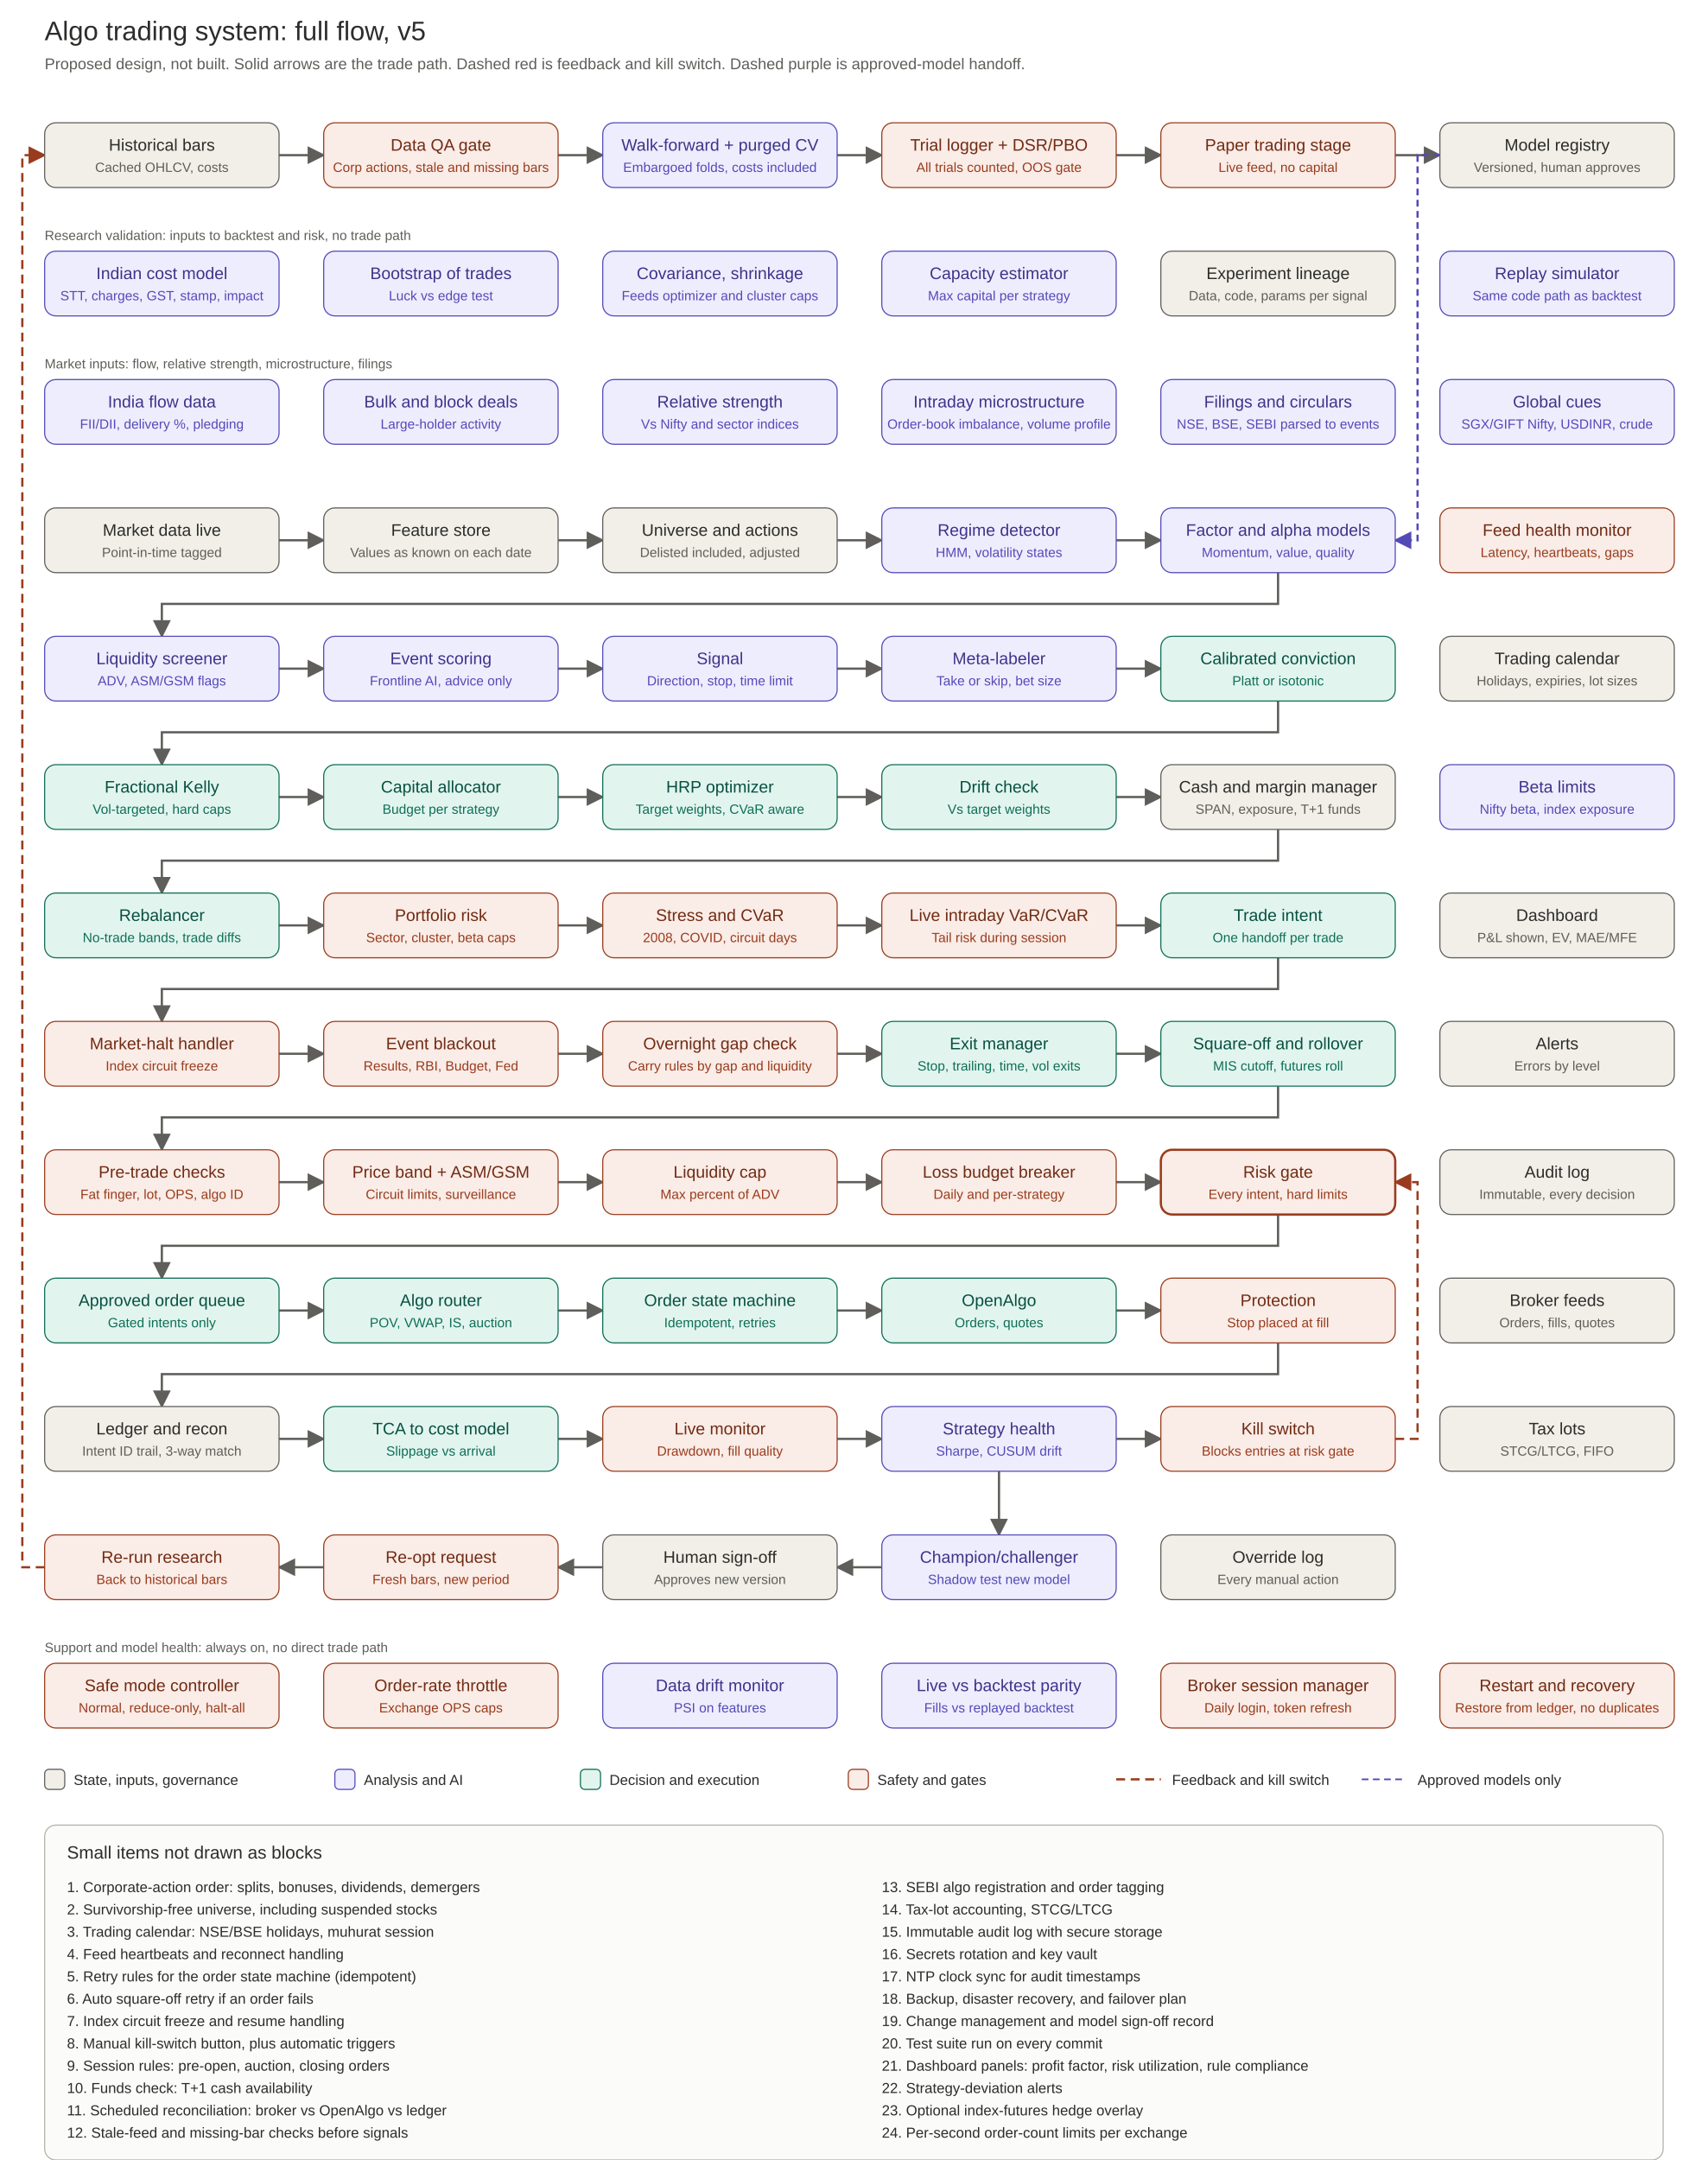
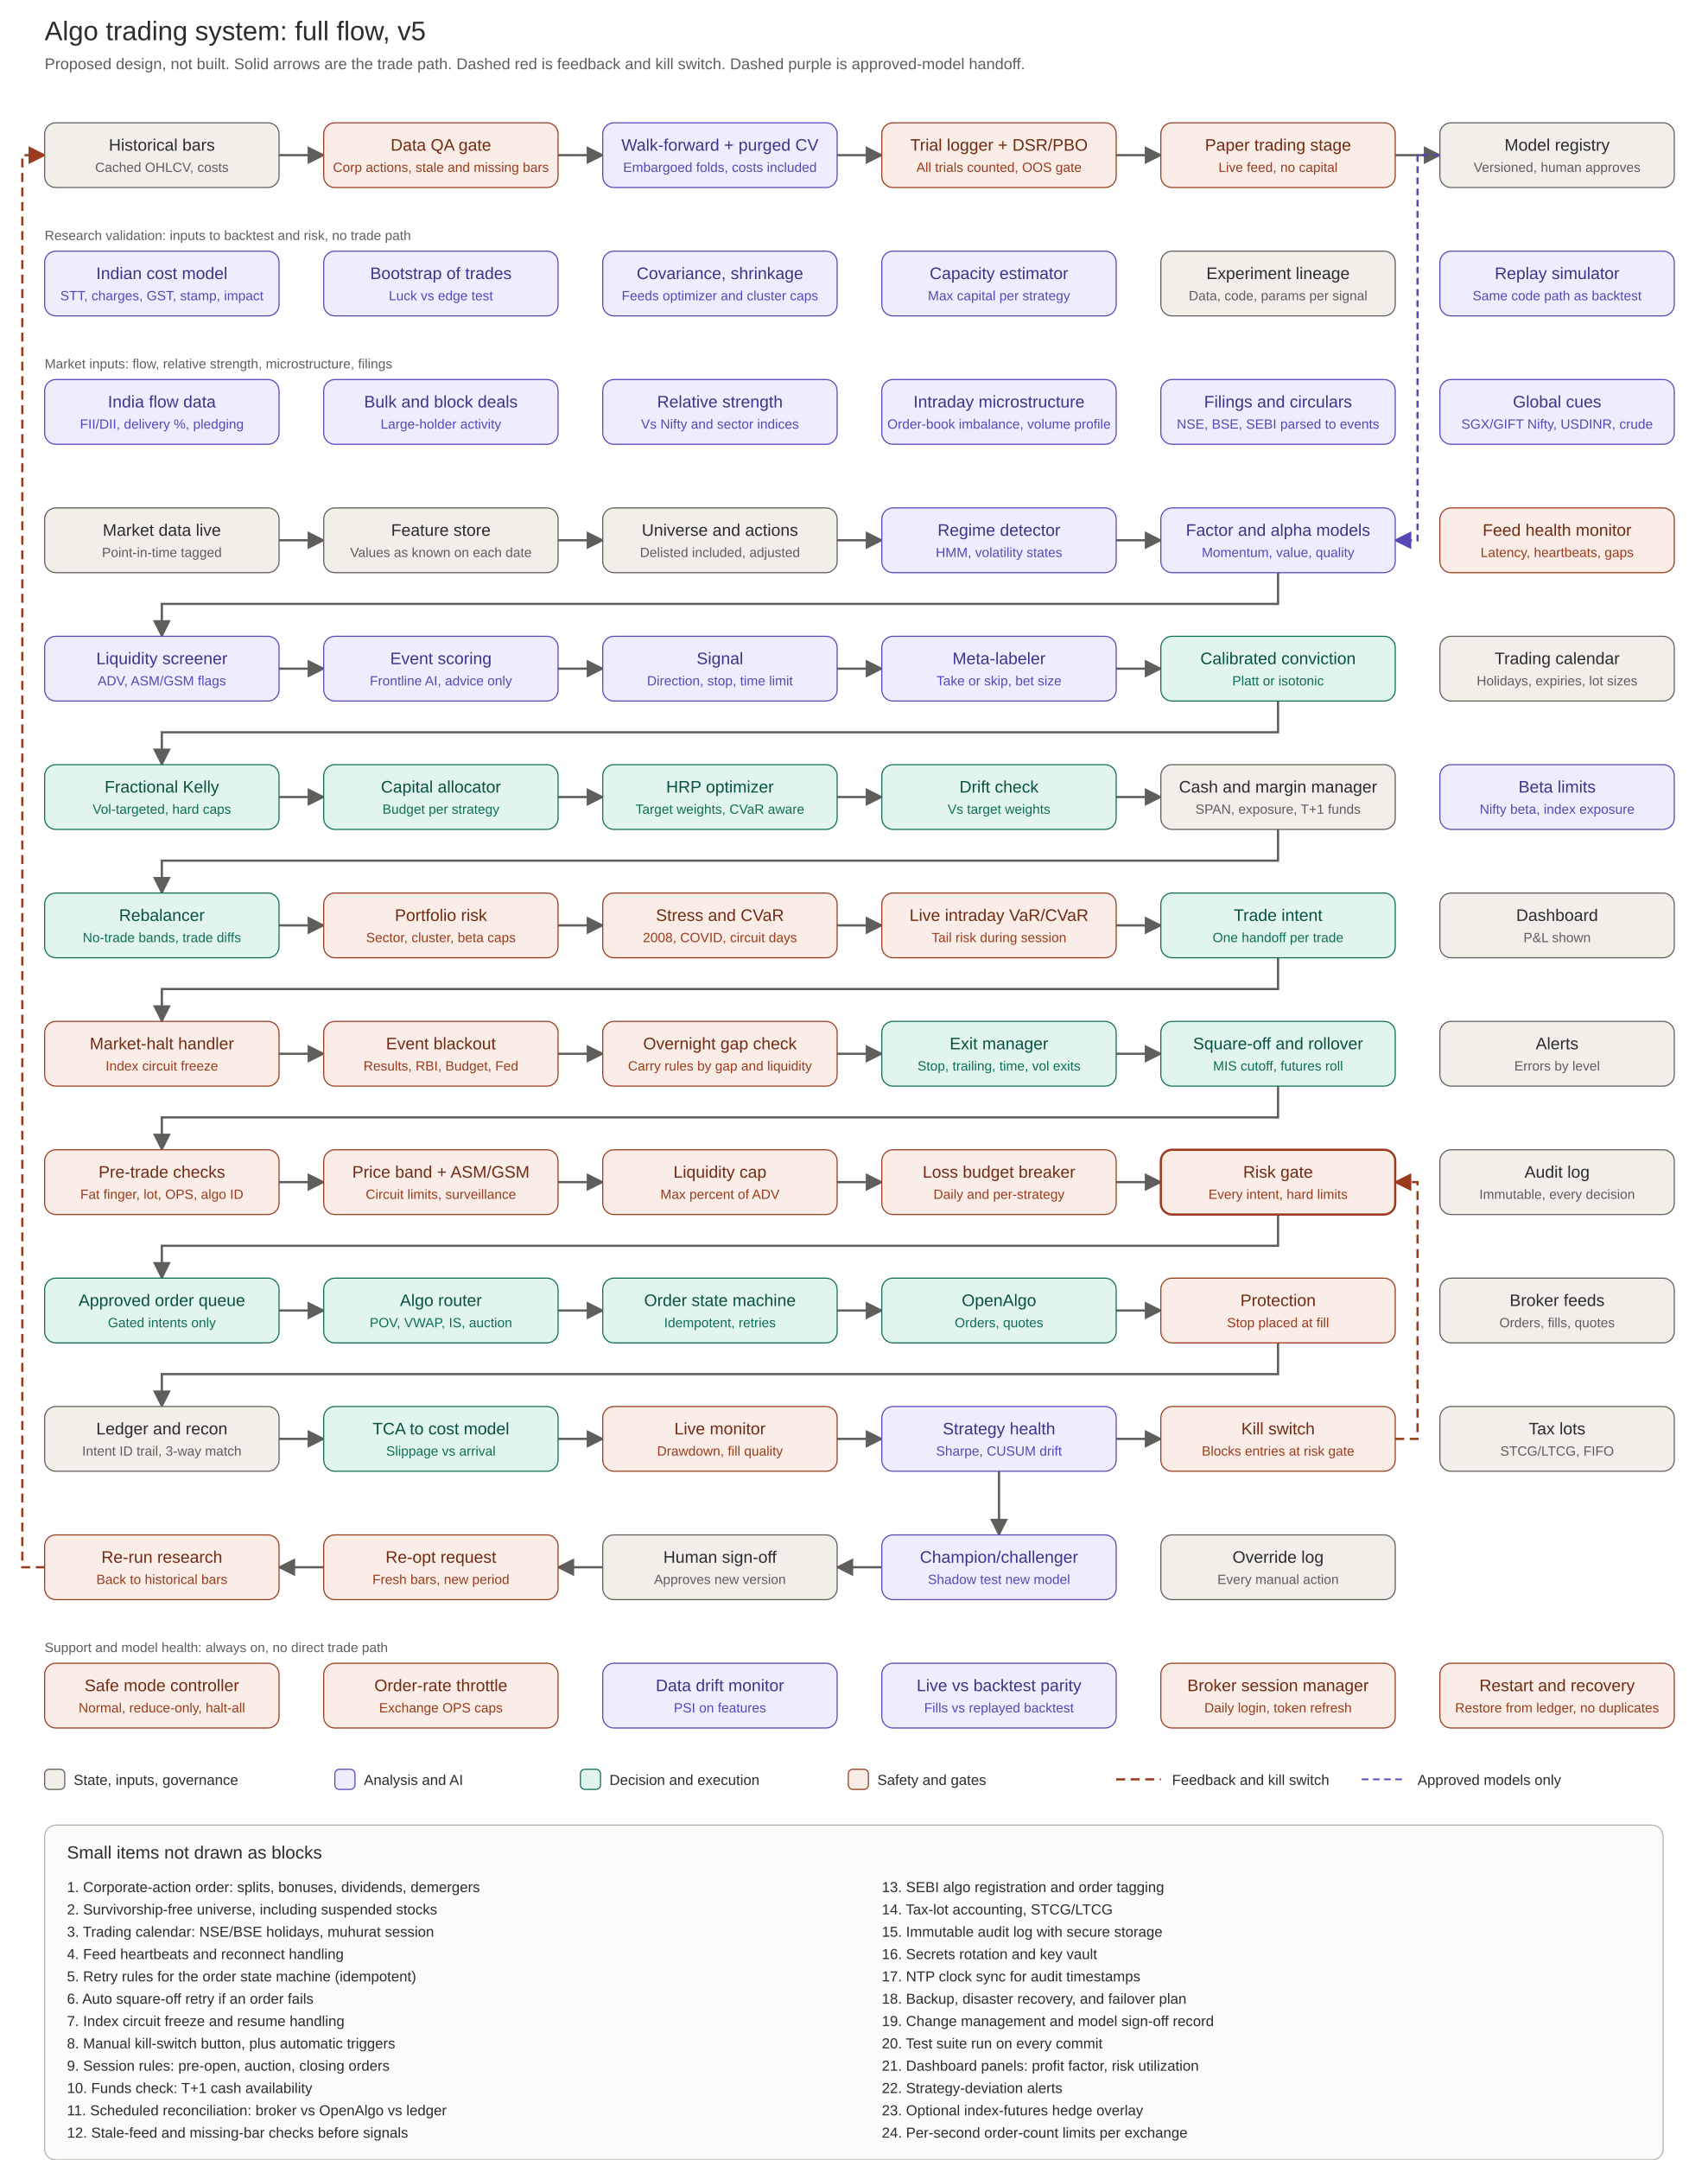
<svg xmlns="http://www.w3.org/2000/svg" viewBox="0 0 1530 1935" font-family="Arial, Helvetica, sans-serif">
  <defs>
    <marker id="arr" viewBox="0 0 10 10" refX="9" refY="5" markerWidth="8" markerHeight="8" orient="auto-start-reverse">
      <path d="M0,0 L10,5 L0,10 z" fill="#5f5e5a" />
    </marker>
    <marker id="arrRed" viewBox="0 0 10 10" refX="9" refY="5" markerWidth="8" markerHeight="8" orient="auto-start-reverse">
      <path d="M0,0 L10,5 L0,10 z" fill="#993c1d" />
    </marker>
    <marker id="arrPurple" viewBox="0 0 10 10" refX="9" refY="5" markerWidth="8" markerHeight="8" orient="auto-start-reverse">
      <path d="M0,0 L10,5 L0,10 z" fill="#534ab7" />
    </marker>
  </defs>
  <text x="40" y="36" font-size="24" fill="#2c2c2a">Algo trading system: full flow, v5</text>
  <text x="40" y="62" font-size="14" fill="#5f5e5a">Proposed design, not built. Solid arrows are the trade path. Dashed red is feedback and kill switch. Dashed purple is approved-model handoff.</text>
  <text x="40" y="215" font-size="12" fill="#5f5e5a">Research validation: inputs to backtest and risk, no trade path</text>
  <text x="40" y="330" font-size="12" fill="#5f5e5a">Market inputs: flow, relative strength, microstructure, filings</text>
  <text x="40" y="1480" font-size="12" fill="#5f5e5a">Support and model health: always on, no direct trade path</text>
  <path d="M250 139 H290" fill="none" stroke="#5f5e5a" stroke-width="2" marker-end="url(#arr)" />
  <path d="M500 139 H540" fill="none" stroke="#5f5e5a" stroke-width="2" marker-end="url(#arr)" />
  <path d="M750 139 H790" fill="none" stroke="#5f5e5a" stroke-width="2" marker-end="url(#arr)" />
  <path d="M1000 139 H1040" fill="none" stroke="#5f5e5a" stroke-width="2" marker-end="url(#arr)" />
  <path d="M250 484 H290" fill="none" stroke="#5f5e5a" stroke-width="2" marker-end="url(#arr)" />
  <path d="M500 484 H540" fill="none" stroke="#5f5e5a" stroke-width="2" marker-end="url(#arr)" />
  <path d="M750 484 H790" fill="none" stroke="#5f5e5a" stroke-width="2" marker-end="url(#arr)" />
  <path d="M1000 484 H1040" fill="none" stroke="#5f5e5a" stroke-width="2" marker-end="url(#arr)" />
  <path d="M250 599 H290" fill="none" stroke="#5f5e5a" stroke-width="2" marker-end="url(#arr)" />
  <path d="M500 599 H540" fill="none" stroke="#5f5e5a" stroke-width="2" marker-end="url(#arr)" />
  <path d="M750 599 H790" fill="none" stroke="#5f5e5a" stroke-width="2" marker-end="url(#arr)" />
  <path d="M1000 599 H1040" fill="none" stroke="#5f5e5a" stroke-width="2" marker-end="url(#arr)" />
  <path d="M250 714 H290" fill="none" stroke="#5f5e5a" stroke-width="2" marker-end="url(#arr)" />
  <path d="M500 714 H540" fill="none" stroke="#5f5e5a" stroke-width="2" marker-end="url(#arr)" />
  <path d="M750 714 H790" fill="none" stroke="#5f5e5a" stroke-width="2" marker-end="url(#arr)" />
  <path d="M1000 714 H1040" fill="none" stroke="#5f5e5a" stroke-width="2" marker-end="url(#arr)" />
  <path d="M250 829 H290" fill="none" stroke="#5f5e5a" stroke-width="2" marker-end="url(#arr)" />
  <path d="M500 829 H540" fill="none" stroke="#5f5e5a" stroke-width="2" marker-end="url(#arr)" />
  <path d="M750 829 H790" fill="none" stroke="#5f5e5a" stroke-width="2" marker-end="url(#arr)" />
  <path d="M1000 829 H1040" fill="none" stroke="#5f5e5a" stroke-width="2" marker-end="url(#arr)" />
  <path d="M250 944 H290" fill="none" stroke="#5f5e5a" stroke-width="2" marker-end="url(#arr)" />
  <path d="M500 944 H540" fill="none" stroke="#5f5e5a" stroke-width="2" marker-end="url(#arr)" />
  <path d="M750 944 H790" fill="none" stroke="#5f5e5a" stroke-width="2" marker-end="url(#arr)" />
  <path d="M1000 944 H1040" fill="none" stroke="#5f5e5a" stroke-width="2" marker-end="url(#arr)" />
  <path d="M250 1059 H290" fill="none" stroke="#5f5e5a" stroke-width="2" marker-end="url(#arr)" />
  <path d="M500 1059 H540" fill="none" stroke="#5f5e5a" stroke-width="2" marker-end="url(#arr)" />
  <path d="M750 1059 H790" fill="none" stroke="#5f5e5a" stroke-width="2" marker-end="url(#arr)" />
  <path d="M1000 1059 H1040" fill="none" stroke="#5f5e5a" stroke-width="2" marker-end="url(#arr)" />
  <path d="M250 1174 H290" fill="none" stroke="#5f5e5a" stroke-width="2" marker-end="url(#arr)" />
  <path d="M500 1174 H540" fill="none" stroke="#5f5e5a" stroke-width="2" marker-end="url(#arr)" />
  <path d="M750 1174 H790" fill="none" stroke="#5f5e5a" stroke-width="2" marker-end="url(#arr)" />
  <path d="M1000 1174 H1040" fill="none" stroke="#5f5e5a" stroke-width="2" marker-end="url(#arr)" />
  <path d="M250 1289 H290" fill="none" stroke="#5f5e5a" stroke-width="2" marker-end="url(#arr)" />
  <path d="M500 1289 H540" fill="none" stroke="#5f5e5a" stroke-width="2" marker-end="url(#arr)" />
  <path d="M750 1289 H790" fill="none" stroke="#5f5e5a" stroke-width="2" marker-end="url(#arr)" />
  <path d="M1000 1289 H1040" fill="none" stroke="#5f5e5a" stroke-width="2" marker-end="url(#arr)" />
  <path d="M290 1404 H250" fill="none" stroke="#5f5e5a" stroke-width="2" marker-end="url(#arr)" />
  <path d="M540 1404 H500" fill="none" stroke="#5f5e5a" stroke-width="2" marker-end="url(#arr)" />
  <path d="M790 1404 H750" fill="none" stroke="#5f5e5a" stroke-width="2" marker-end="url(#arr)" />
  <path d="M1145 513 V541 H145 V570" fill="none" stroke="#5f5e5a" stroke-width="2" marker-end="url(#arr)" />
  <path d="M1145 628 V656 H145 V685" fill="none" stroke="#5f5e5a" stroke-width="2" marker-end="url(#arr)" />
  <path d="M1145 743 V771 H145 V800" fill="none" stroke="#5f5e5a" stroke-width="2" marker-end="url(#arr)" />
  <path d="M1145 858 V886 H145 V915" fill="none" stroke="#5f5e5a" stroke-width="2" marker-end="url(#arr)" />
  <path d="M1145 973 V1001 H145 V1030" fill="none" stroke="#5f5e5a" stroke-width="2" marker-end="url(#arr)" />
  <path d="M1145 1088 V1116 H145 V1145" fill="none" stroke="#5f5e5a" stroke-width="2" marker-end="url(#arr)" />
  <path d="M1145 1203 V1231 H145 V1260" fill="none" stroke="#5f5e5a" stroke-width="2" marker-end="url(#arr)" />
  <path d="M1250 139 H1290" fill="none" stroke="#5f5e5a" stroke-width="2" marker-end="url(#arr)" />
  <path d="M1290 139 H1270 V484 H1250" fill="none" stroke="#534ab7" stroke-width="2" stroke-dasharray="6 4" marker-end="url(#arrPurple)" />
  <path d="M895 1318 V1375" fill="none" stroke="#5f5e5a" stroke-width="2" marker-end="url(#arr)" />
  <path d="M1250 1289 H1270 V1059 H1250" fill="none" stroke="#993c1d" stroke-width="2" stroke-dasharray="8 5" marker-end="url(#arrRed)" />
  <path d="M40 1404 H20 V139 H40" fill="none" stroke="#993c1d" stroke-width="2" stroke-dasharray="8 5" marker-end="url(#arrRed)" />
  <rect x="40" y="110" width="210" height="58" rx="10" fill="#f1efe8" stroke="#5f5e5a" stroke-width="1" />
  <text x="145" y="135" text-anchor="middle" font-size="15" fill="#2c2c2a">Historical bars</text>
  <text x="145" y="154" text-anchor="middle" font-size="12" fill="#5f5e5a">Cached OHLCV, costs</text>
  <rect x="290" y="110" width="210" height="58" rx="10" fill="#faece7" stroke="#993c1d" stroke-width="1" />
  <text x="395" y="135" text-anchor="middle" font-size="15" fill="#712b13">Data QA gate</text>
  <text x="395" y="154" text-anchor="middle" font-size="12" fill="#993c1d">Corp actions, stale and missing bars</text>
  <rect x="540" y="110" width="210" height="58" rx="10" fill="#eeedfe" stroke="#534ab7" stroke-width="1" />
  <text x="645" y="135" text-anchor="middle" font-size="15" fill="#3c3489">Walk-forward + purged CV</text>
  <text x="645" y="154" text-anchor="middle" font-size="12" fill="#534ab7">Embargoed folds, costs included</text>
  <rect x="790" y="110" width="210" height="58" rx="10" fill="#faece7" stroke="#993c1d" stroke-width="1" />
  <text x="895" y="135" text-anchor="middle" font-size="15" fill="#712b13">Trial logger + DSR/PBO</text>
  <text x="895" y="154" text-anchor="middle" font-size="12" fill="#993c1d">All trials counted, OOS gate</text>
  <rect x="1040" y="110" width="210" height="58" rx="10" fill="#faece7" stroke="#993c1d" stroke-width="1" />
  <text x="1145" y="135" text-anchor="middle" font-size="15" fill="#712b13">Paper trading stage</text>
  <text x="1145" y="154" text-anchor="middle" font-size="12" fill="#993c1d">Live feed, no capital</text>
  <rect x="40" y="225" width="210" height="58" rx="10" fill="#eeedfe" stroke="#534ab7" stroke-width="1" />
  <text x="145" y="250" text-anchor="middle" font-size="15" fill="#3c3489">Indian cost model</text>
  <text x="145" y="269" text-anchor="middle" font-size="12" fill="#534ab7">STT, charges, GST, stamp, impact</text>
  <rect x="290" y="225" width="210" height="58" rx="10" fill="#eeedfe" stroke="#534ab7" stroke-width="1" />
  <text x="395" y="250" text-anchor="middle" font-size="15" fill="#3c3489">Bootstrap of trades</text>
  <text x="395" y="269" text-anchor="middle" font-size="12" fill="#534ab7">Luck vs edge test</text>
  <rect x="540" y="225" width="210" height="58" rx="10" fill="#eeedfe" stroke="#534ab7" stroke-width="1" />
  <text x="645" y="250" text-anchor="middle" font-size="15" fill="#3c3489">Covariance, shrinkage</text>
  <text x="645" y="269" text-anchor="middle" font-size="12" fill="#534ab7">Feeds optimizer and cluster caps</text>
  <rect x="790" y="225" width="210" height="58" rx="10" fill="#eeedfe" stroke="#534ab7" stroke-width="1" />
  <text x="895" y="250" text-anchor="middle" font-size="15" fill="#3c3489">Capacity estimator</text>
  <text x="895" y="269" text-anchor="middle" font-size="12" fill="#534ab7">Max capital per strategy</text>
  <rect x="1040" y="225" width="210" height="58" rx="10" fill="#f1efe8" stroke="#5f5e5a" stroke-width="1" />
  <text x="1145" y="250" text-anchor="middle" font-size="15" fill="#2c2c2a">Experiment lineage</text>
  <text x="1145" y="269" text-anchor="middle" font-size="12" fill="#5f5e5a">Data, code, params per signal</text>
  <rect x="40" y="340" width="210" height="58" rx="10" fill="#eeedfe" stroke="#534ab7" stroke-width="1" />
  <text x="145" y="365" text-anchor="middle" font-size="15" fill="#3c3489">India flow data</text>
  <text x="145" y="384" text-anchor="middle" font-size="12" fill="#534ab7">FII/DII, delivery %, pledging</text>
  <rect x="290" y="340" width="210" height="58" rx="10" fill="#eeedfe" stroke="#534ab7" stroke-width="1" />
  <text x="395" y="365" text-anchor="middle" font-size="15" fill="#3c3489">Bulk and block deals</text>
  <text x="395" y="384" text-anchor="middle" font-size="12" fill="#534ab7">Large-holder activity</text>
  <rect x="540" y="340" width="210" height="58" rx="10" fill="#eeedfe" stroke="#534ab7" stroke-width="1" />
  <text x="645" y="365" text-anchor="middle" font-size="15" fill="#3c3489">Relative strength</text>
  <text x="645" y="384" text-anchor="middle" font-size="12" fill="#534ab7">Vs Nifty and sector indices</text>
  <rect x="790" y="340" width="210" height="58" rx="10" fill="#eeedfe" stroke="#534ab7" stroke-width="1" />
  <text x="895" y="365" text-anchor="middle" font-size="15" fill="#3c3489">Intraday microstructure</text>
  <text x="895" y="384" text-anchor="middle" font-size="12" fill="#534ab7">Order-book imbalance, volume profile</text>
  <rect x="1040" y="340" width="210" height="58" rx="10" fill="#eeedfe" stroke="#534ab7" stroke-width="1" />
  <text x="1145" y="365" text-anchor="middle" font-size="15" fill="#3c3489">Filings and circulars</text>
  <text x="1145" y="384" text-anchor="middle" font-size="12" fill="#534ab7">NSE, BSE, SEBI parsed to events</text>
  <rect x="40" y="455" width="210" height="58" rx="10" fill="#f1efe8" stroke="#5f5e5a" stroke-width="1" />
  <text x="145" y="480" text-anchor="middle" font-size="15" fill="#2c2c2a">Market data live</text>
  <text x="145" y="499" text-anchor="middle" font-size="12" fill="#5f5e5a">Point-in-time tagged</text>
  <rect x="290" y="455" width="210" height="58" rx="10" fill="#f1efe8" stroke="#5f5e5a" stroke-width="1" />
  <text x="395" y="480" text-anchor="middle" font-size="15" fill="#2c2c2a">Feature store</text>
  <text x="395" y="499" text-anchor="middle" font-size="12" fill="#5f5e5a">Values as known on each date</text>
  <rect x="540" y="455" width="210" height="58" rx="10" fill="#f1efe8" stroke="#5f5e5a" stroke-width="1" />
  <text x="645" y="480" text-anchor="middle" font-size="15" fill="#2c2c2a">Universe and actions</text>
  <text x="645" y="499" text-anchor="middle" font-size="12" fill="#5f5e5a">Delisted included, adjusted</text>
  <rect x="790" y="455" width="210" height="58" rx="10" fill="#eeedfe" stroke="#534ab7" stroke-width="1" />
  <text x="895" y="480" text-anchor="middle" font-size="15" fill="#3c3489">Regime detector</text>
  <text x="895" y="499" text-anchor="middle" font-size="12" fill="#534ab7">HMM, volatility states</text>
  <rect x="1040" y="455" width="210" height="58" rx="10" fill="#eeedfe" stroke="#534ab7" stroke-width="1" />
  <text x="1145" y="480" text-anchor="middle" font-size="15" fill="#3c3489">Factor and alpha models</text>
  <text x="1145" y="499" text-anchor="middle" font-size="12" fill="#534ab7">Momentum, value, quality</text>
  <rect x="40" y="570" width="210" height="58" rx="10" fill="#eeedfe" stroke="#534ab7" stroke-width="1" />
  <text x="145" y="595" text-anchor="middle" font-size="15" fill="#3c3489">Liquidity screener</text>
  <text x="145" y="614" text-anchor="middle" font-size="12" fill="#534ab7">ADV, ASM/GSM flags</text>
  <rect x="290" y="570" width="210" height="58" rx="10" fill="#eeedfe" stroke="#534ab7" stroke-width="1" />
  <text x="395" y="595" text-anchor="middle" font-size="15" fill="#3c3489">Event scoring</text>
  <text x="395" y="614" text-anchor="middle" font-size="12" fill="#534ab7">Frontline AI, advice only</text>
  <rect x="540" y="570" width="210" height="58" rx="10" fill="#eeedfe" stroke="#534ab7" stroke-width="1" />
  <text x="645" y="595" text-anchor="middle" font-size="15" fill="#3c3489">Signal</text>
  <text x="645" y="614" text-anchor="middle" font-size="12" fill="#534ab7">Direction, stop, time limit</text>
  <rect x="790" y="570" width="210" height="58" rx="10" fill="#eeedfe" stroke="#534ab7" stroke-width="1" />
  <text x="895" y="595" text-anchor="middle" font-size="15" fill="#3c3489">Meta-labeler</text>
  <text x="895" y="614" text-anchor="middle" font-size="12" fill="#534ab7">Take or skip, bet size</text>
  <rect x="1040" y="570" width="210" height="58" rx="10" fill="#e1f5ee" stroke="#0f6e56" stroke-width="1" />
  <text x="1145" y="595" text-anchor="middle" font-size="15" fill="#085041">Calibrated conviction</text>
  <text x="1145" y="614" text-anchor="middle" font-size="12" fill="#0f6e56">Platt or isotonic</text>
  <rect x="40" y="685" width="210" height="58" rx="10" fill="#e1f5ee" stroke="#0f6e56" stroke-width="1" />
  <text x="145" y="710" text-anchor="middle" font-size="15" fill="#085041">Fractional Kelly</text>
  <text x="145" y="729" text-anchor="middle" font-size="12" fill="#0f6e56">Vol-targeted, hard caps</text>
  <rect x="290" y="685" width="210" height="58" rx="10" fill="#e1f5ee" stroke="#0f6e56" stroke-width="1" />
  <text x="395" y="710" text-anchor="middle" font-size="15" fill="#085041">Capital allocator</text>
  <text x="395" y="729" text-anchor="middle" font-size="12" fill="#0f6e56">Budget per strategy</text>
  <rect x="540" y="685" width="210" height="58" rx="10" fill="#e1f5ee" stroke="#0f6e56" stroke-width="1" />
  <text x="645" y="710" text-anchor="middle" font-size="15" fill="#085041">HRP optimizer</text>
  <text x="645" y="729" text-anchor="middle" font-size="12" fill="#0f6e56">Target weights, CVaR aware</text>
  <rect x="790" y="685" width="210" height="58" rx="10" fill="#e1f5ee" stroke="#0f6e56" stroke-width="1" />
  <text x="895" y="710" text-anchor="middle" font-size="15" fill="#085041">Drift check</text>
  <text x="895" y="729" text-anchor="middle" font-size="12" fill="#0f6e56">Vs target weights</text>
  <rect x="1040" y="685" width="210" height="58" rx="10" fill="#f1efe8" stroke="#5f5e5a" stroke-width="1" />
  <text x="1145" y="710" text-anchor="middle" font-size="15" fill="#2c2c2a">Cash and margin manager</text>
  <text x="1145" y="729" text-anchor="middle" font-size="12" fill="#5f5e5a">SPAN, exposure, T+1 funds</text>
  <rect x="40" y="800" width="210" height="58" rx="10" fill="#e1f5ee" stroke="#0f6e56" stroke-width="1" />
  <text x="145" y="825" text-anchor="middle" font-size="15" fill="#085041">Rebalancer</text>
  <text x="145" y="844" text-anchor="middle" font-size="12" fill="#0f6e56">No-trade bands, trade diffs</text>
  <rect x="290" y="800" width="210" height="58" rx="10" fill="#faece7" stroke="#993c1d" stroke-width="1" />
  <text x="395" y="825" text-anchor="middle" font-size="15" fill="#712b13">Portfolio risk</text>
  <text x="395" y="844" text-anchor="middle" font-size="12" fill="#993c1d">Sector, cluster, beta caps</text>
  <rect x="540" y="800" width="210" height="58" rx="10" fill="#faece7" stroke="#993c1d" stroke-width="1" />
  <text x="645" y="825" text-anchor="middle" font-size="15" fill="#712b13">Stress and CVaR</text>
  <text x="645" y="844" text-anchor="middle" font-size="12" fill="#993c1d">2008, COVID, circuit days</text>
  <rect x="790" y="800" width="210" height="58" rx="10" fill="#faece7" stroke="#993c1d" stroke-width="1" />
  <text x="895" y="825" text-anchor="middle" font-size="15" fill="#712b13">Live intraday VaR/CVaR</text>
  <text x="895" y="844" text-anchor="middle" font-size="12" fill="#993c1d">Tail risk during session</text>
  <rect x="1040" y="800" width="210" height="58" rx="10" fill="#e1f5ee" stroke="#0f6e56" stroke-width="1" />
  <text x="1145" y="825" text-anchor="middle" font-size="15" fill="#085041">Trade intent</text>
  <text x="1145" y="844" text-anchor="middle" font-size="12" fill="#0f6e56">One handoff per trade</text>
  <rect x="40" y="915" width="210" height="58" rx="10" fill="#faece7" stroke="#993c1d" stroke-width="1" />
  <text x="145" y="940" text-anchor="middle" font-size="15" fill="#712b13">Market-halt handler</text>
  <text x="145" y="959" text-anchor="middle" font-size="12" fill="#993c1d">Index circuit freeze</text>
  <rect x="290" y="915" width="210" height="58" rx="10" fill="#faece7" stroke="#993c1d" stroke-width="1" />
  <text x="395" y="940" text-anchor="middle" font-size="15" fill="#712b13">Event blackout</text>
  <text x="395" y="959" text-anchor="middle" font-size="12" fill="#993c1d">Results, RBI, Budget, Fed</text>
  <rect x="540" y="915" width="210" height="58" rx="10" fill="#faece7" stroke="#993c1d" stroke-width="1" />
  <text x="645" y="940" text-anchor="middle" font-size="15" fill="#712b13">Overnight gap check</text>
  <text x="645" y="959" text-anchor="middle" font-size="12" fill="#993c1d">Carry rules by gap and liquidity</text>
  <rect x="790" y="915" width="210" height="58" rx="10" fill="#e1f5ee" stroke="#0f6e56" stroke-width="1" />
  <text x="895" y="940" text-anchor="middle" font-size="15" fill="#085041">Exit manager</text>
  <text x="895" y="959" text-anchor="middle" font-size="12" fill="#0f6e56">Stop, trailing, time, vol exits</text>
  <rect x="1040" y="915" width="210" height="58" rx="10" fill="#e1f5ee" stroke="#0f6e56" stroke-width="1" />
  <text x="1145" y="940" text-anchor="middle" font-size="15" fill="#085041">Square-off and rollover</text>
  <text x="1145" y="959" text-anchor="middle" font-size="12" fill="#0f6e56">MIS cutoff, futures roll</text>
  <rect x="40" y="1030" width="210" height="58" rx="10" fill="#faece7" stroke="#993c1d" stroke-width="1" />
  <text x="145" y="1055" text-anchor="middle" font-size="15" fill="#712b13">Pre-trade checks</text>
  <text x="145" y="1074" text-anchor="middle" font-size="12" fill="#993c1d">Fat finger, lot, OPS, algo ID</text>
  <rect x="290" y="1030" width="210" height="58" rx="10" fill="#faece7" stroke="#993c1d" stroke-width="1" />
  <text x="395" y="1055" text-anchor="middle" font-size="15" fill="#712b13">Price band + ASM/GSM</text>
  <text x="395" y="1074" text-anchor="middle" font-size="12" fill="#993c1d">Circuit limits, surveillance</text>
  <rect x="540" y="1030" width="210" height="58" rx="10" fill="#faece7" stroke="#993c1d" stroke-width="1" />
  <text x="645" y="1055" text-anchor="middle" font-size="15" fill="#712b13">Liquidity cap</text>
  <text x="645" y="1074" text-anchor="middle" font-size="12" fill="#993c1d">Max percent of ADV</text>
  <rect x="790" y="1030" width="210" height="58" rx="10" fill="#faece7" stroke="#993c1d" stroke-width="1" />
  <text x="895" y="1055" text-anchor="middle" font-size="15" fill="#712b13">Loss budget breaker</text>
  <text x="895" y="1074" text-anchor="middle" font-size="12" fill="#993c1d">Daily and per-strategy</text>
  <rect x="1040" y="1030" width="210" height="58" rx="10" fill="#faece7" stroke="#993c1d" stroke-width="2" />
  <text x="1145" y="1055" text-anchor="middle" font-size="15" fill="#712b13">Risk gate</text>
  <text x="1145" y="1074" text-anchor="middle" font-size="12" fill="#993c1d">Every intent, hard limits</text>
  <rect x="40" y="1145" width="210" height="58" rx="10" fill="#e1f5ee" stroke="#0f6e56" stroke-width="1" />
  <text x="145" y="1170" text-anchor="middle" font-size="15" fill="#085041">Approved order queue</text>
  <text x="145" y="1189" text-anchor="middle" font-size="12" fill="#0f6e56">Gated intents only</text>
  <rect x="290" y="1145" width="210" height="58" rx="10" fill="#e1f5ee" stroke="#0f6e56" stroke-width="1" />
  <text x="395" y="1170" text-anchor="middle" font-size="15" fill="#085041">Algo router</text>
  <text x="395" y="1189" text-anchor="middle" font-size="12" fill="#0f6e56">POV, VWAP, IS, auction</text>
  <rect x="540" y="1145" width="210" height="58" rx="10" fill="#e1f5ee" stroke="#0f6e56" stroke-width="1" />
  <text x="645" y="1170" text-anchor="middle" font-size="15" fill="#085041">Order state machine</text>
  <text x="645" y="1189" text-anchor="middle" font-size="12" fill="#0f6e56">Idempotent, retries</text>
  <rect x="790" y="1145" width="210" height="58" rx="10" fill="#e1f5ee" stroke="#0f6e56" stroke-width="1" />
  <text x="895" y="1170" text-anchor="middle" font-size="15" fill="#085041">OpenAlgo</text>
  <text x="895" y="1189" text-anchor="middle" font-size="12" fill="#0f6e56">Orders, quotes</text>
  <rect x="1040" y="1145" width="210" height="58" rx="10" fill="#faece7" stroke="#993c1d" stroke-width="1" />
  <text x="1145" y="1170" text-anchor="middle" font-size="15" fill="#712b13">Protection</text>
  <text x="1145" y="1189" text-anchor="middle" font-size="12" fill="#993c1d">Stop placed at fill</text>
  <rect x="40" y="1260" width="210" height="58" rx="10" fill="#f1efe8" stroke="#5f5e5a" stroke-width="1" />
  <text x="145" y="1285" text-anchor="middle" font-size="15" fill="#2c2c2a">Ledger and recon</text>
  <text x="145" y="1304" text-anchor="middle" font-size="12" fill="#5f5e5a">Intent ID trail, 3-way match</text>
  <rect x="290" y="1260" width="210" height="58" rx="10" fill="#e1f5ee" stroke="#0f6e56" stroke-width="1" />
  <text x="395" y="1285" text-anchor="middle" font-size="15" fill="#085041">TCA to cost model</text>
  <text x="395" y="1304" text-anchor="middle" font-size="12" fill="#0f6e56">Slippage vs arrival</text>
  <rect x="540" y="1260" width="210" height="58" rx="10" fill="#faece7" stroke="#993c1d" stroke-width="1" />
  <text x="645" y="1285" text-anchor="middle" font-size="15" fill="#712b13">Live monitor</text>
  <text x="645" y="1304" text-anchor="middle" font-size="12" fill="#993c1d">Drawdown, fill quality</text>
  <rect x="790" y="1260" width="210" height="58" rx="10" fill="#eeedfe" stroke="#534ab7" stroke-width="1" />
  <text x="895" y="1285" text-anchor="middle" font-size="15" fill="#3c3489">Strategy health</text>
  <text x="895" y="1304" text-anchor="middle" font-size="12" fill="#534ab7">Sharpe, CUSUM drift</text>
  <rect x="1040" y="1260" width="210" height="58" rx="10" fill="#faece7" stroke="#993c1d" stroke-width="1" />
  <text x="1145" y="1285" text-anchor="middle" font-size="15" fill="#712b13">Kill switch</text>
  <text x="1145" y="1304" text-anchor="middle" font-size="12" fill="#993c1d">Blocks entries at risk gate</text>
  <rect x="40" y="1375" width="210" height="58" rx="10" fill="#faece7" stroke="#993c1d" stroke-width="1" />
  <text x="145" y="1400" text-anchor="middle" font-size="15" fill="#712b13">Re-run research</text>
  <text x="145" y="1419" text-anchor="middle" font-size="12" fill="#993c1d">Back to historical bars</text>
  <rect x="290" y="1375" width="210" height="58" rx="10" fill="#faece7" stroke="#993c1d" stroke-width="1" />
  <text x="395" y="1400" text-anchor="middle" font-size="15" fill="#712b13">Re-opt request</text>
  <text x="395" y="1419" text-anchor="middle" font-size="12" fill="#993c1d">Fresh bars, new period</text>
  <rect x="540" y="1375" width="210" height="58" rx="10" fill="#f1efe8" stroke="#5f5e5a" stroke-width="1" />
  <text x="645" y="1400" text-anchor="middle" font-size="15" fill="#2c2c2a">Human sign-off</text>
  <text x="645" y="1419" text-anchor="middle" font-size="12" fill="#5f5e5a">Approves new version</text>
  <rect x="790" y="1375" width="210" height="58" rx="10" fill="#eeedfe" stroke="#534ab7" stroke-width="1" />
  <text x="895" y="1400" text-anchor="middle" font-size="15" fill="#3c3489">Champion/challenger</text>
  <text x="895" y="1419" text-anchor="middle" font-size="12" fill="#534ab7">Shadow test new model</text>
  <rect x="1040" y="1375" width="210" height="58" rx="10" fill="#f1efe8" stroke="#5f5e5a" stroke-width="1" />
  <text x="1145" y="1400" text-anchor="middle" font-size="15" fill="#2c2c2a">Override log</text>
  <text x="1145" y="1419" text-anchor="middle" font-size="12" fill="#5f5e5a">Every manual action</text>
  <rect x="40" y="1490" width="210" height="58" rx="10" fill="#faece7" stroke="#993c1d" stroke-width="1" />
  <text x="145" y="1515" text-anchor="middle" font-size="15" fill="#712b13">Safe mode controller</text>
  <text x="145" y="1534" text-anchor="middle" font-size="12" fill="#993c1d">Normal, reduce-only, halt-all</text>
  <rect x="290" y="1490" width="210" height="58" rx="10" fill="#faece7" stroke="#993c1d" stroke-width="1" />
  <text x="395" y="1515" text-anchor="middle" font-size="15" fill="#712b13">Order-rate throttle</text>
  <text x="395" y="1534" text-anchor="middle" font-size="12" fill="#993c1d">Exchange OPS caps</text>
  <rect x="540" y="1490" width="210" height="58" rx="10" fill="#eeedfe" stroke="#534ab7" stroke-width="1" />
  <text x="645" y="1515" text-anchor="middle" font-size="15" fill="#3c3489">Data drift monitor</text>
  <text x="645" y="1534" text-anchor="middle" font-size="12" fill="#534ab7">PSI on features</text>
  <rect x="790" y="1490" width="210" height="58" rx="10" fill="#eeedfe" stroke="#534ab7" stroke-width="1" />
  <text x="895" y="1515" text-anchor="middle" font-size="15" fill="#3c3489">Live vs backtest parity</text>
  <text x="895" y="1534" text-anchor="middle" font-size="12" fill="#534ab7">Fills vs replayed backtest</text>
  <rect x="1040" y="1490" width="210" height="58" rx="10" fill="#faece7" stroke="#993c1d" stroke-width="1" />
  <text x="1145" y="1515" text-anchor="middle" font-size="15" fill="#712b13">Broker session manager</text>
  <text x="1145" y="1534" text-anchor="middle" font-size="12" fill="#993c1d">Daily login, token refresh</text>
  <rect x="1290" y="110" width="210" height="58" rx="10" fill="#f1efe8" stroke="#5f5e5a" stroke-width="1" />
  <text x="1395" y="135" text-anchor="middle" font-size="15" fill="#2c2c2a">Model registry</text>
  <text x="1395" y="154" text-anchor="middle" font-size="12" fill="#5f5e5a">Versioned, human approves</text>
  <rect x="1290" y="225" width="210" height="58" rx="10" fill="#eeedfe" stroke="#534ab7" stroke-width="1" />
  <text x="1395" y="250" text-anchor="middle" font-size="15" fill="#3c3489">Replay simulator</text>
  <text x="1395" y="269" text-anchor="middle" font-size="12" fill="#534ab7">Same code path as backtest</text>
  <rect x="1290" y="340" width="210" height="58" rx="10" fill="#eeedfe" stroke="#534ab7" stroke-width="1" />
  <text x="1395" y="365" text-anchor="middle" font-size="15" fill="#3c3489">Global cues</text>
  <text x="1395" y="384" text-anchor="middle" font-size="12" fill="#534ab7">SGX/GIFT Nifty, USDINR, crude</text>
  <rect x="1290" y="455" width="210" height="58" rx="10" fill="#faece7" stroke="#993c1d" stroke-width="1" />
  <text x="1395" y="480" text-anchor="middle" font-size="15" fill="#712b13">Feed health monitor</text>
  <text x="1395" y="499" text-anchor="middle" font-size="12" fill="#993c1d">Latency, heartbeats, gaps</text>
  <rect x="1290" y="570" width="210" height="58" rx="10" fill="#f1efe8" stroke="#5f5e5a" stroke-width="1" />
  <text x="1395" y="595" text-anchor="middle" font-size="15" fill="#2c2c2a">Trading calendar</text>
  <text x="1395" y="614" text-anchor="middle" font-size="12" fill="#5f5e5a">Holidays, expiries, lot sizes</text>
  <rect x="1290" y="685" width="210" height="58" rx="10" fill="#eeedfe" stroke="#534ab7" stroke-width="1" />
  <text x="1395" y="710" text-anchor="middle" font-size="15" fill="#3c3489">Beta limits</text>
  <text x="1395" y="729" text-anchor="middle" font-size="12" fill="#534ab7">Nifty beta, index exposure</text>
  <rect x="1290" y="800" width="210" height="58" rx="10" fill="#f1efe8" stroke="#5f5e5a" stroke-width="1" />
  <text x="1395" y="825" text-anchor="middle" font-size="15" fill="#2c2c2a">Dashboard</text>
-   <text x="1395" y="844" text-anchor="middle" font-size="12" fill="#5f5e5a">P&amp;L shown, EV, MAE/MFE</text>
+   <text x="1395" y="844" text-anchor="middle" font-size="12" fill="#5f5e5a">P&amp;L shown</text>
  <rect x="1290" y="915" width="210" height="58" rx="10" fill="#f1efe8" stroke="#5f5e5a" stroke-width="1" />
  <text x="1395" y="940" text-anchor="middle" font-size="15" fill="#2c2c2a">Alerts</text>
  <text x="1395" y="959" text-anchor="middle" font-size="12" fill="#5f5e5a">Errors by level</text>
  <rect x="1290" y="1030" width="210" height="58" rx="10" fill="#f1efe8" stroke="#5f5e5a" stroke-width="1" />
  <text x="1395" y="1055" text-anchor="middle" font-size="15" fill="#2c2c2a">Audit log</text>
  <text x="1395" y="1074" text-anchor="middle" font-size="12" fill="#5f5e5a">Immutable, every decision</text>
  <rect x="1290" y="1145" width="210" height="58" rx="10" fill="#f1efe8" stroke="#5f5e5a" stroke-width="1" />
  <text x="1395" y="1170" text-anchor="middle" font-size="15" fill="#2c2c2a">Broker feeds</text>
  <text x="1395" y="1189" text-anchor="middle" font-size="12" fill="#5f5e5a">Orders, fills, quotes</text>
  <rect x="1290" y="1260" width="210" height="58" rx="10" fill="#f1efe8" stroke="#5f5e5a" stroke-width="1" />
  <text x="1395" y="1285" text-anchor="middle" font-size="15" fill="#2c2c2a">Tax lots</text>
  <text x="1395" y="1304" text-anchor="middle" font-size="12" fill="#5f5e5a">STCG/LTCG, FIFO</text>
  <rect x="1290" y="1490" width="210" height="58" rx="10" fill="#faece7" stroke="#993c1d" stroke-width="1" />
  <text x="1395" y="1515" text-anchor="middle" font-size="15" fill="#712b13">Restart and recovery</text>
  <text x="1395" y="1534" text-anchor="middle" font-size="12" fill="#993c1d">Restore from ledger, no duplicates</text>
  <rect x="40" y="1585" width="18" height="18" rx="4" fill="#f1efe8" stroke="#5f5e5a" />
  <text x="66" y="1599" font-size="13" fill="#2c2c2a">State, inputs, governance</text>
  <rect x="300" y="1585" width="18" height="18" rx="4" fill="#eeedfe" stroke="#534ab7" />
  <text x="326" y="1599" font-size="13" fill="#2c2c2a">Analysis and AI</text>
  <rect x="520" y="1585" width="18" height="18" rx="4" fill="#e1f5ee" stroke="#0f6e56" />
  <text x="546" y="1599" font-size="13" fill="#2c2c2a">Decision and execution</text>
  <rect x="760" y="1585" width="18" height="18" rx="4" fill="#faece7" stroke="#993c1d" />
  <text x="786" y="1599" font-size="13" fill="#2c2c2a">Safety and gates</text>
  <line x1="1000" y1="1594" x2="1040" y2="1594" stroke="#993c1d" stroke-width="2" stroke-dasharray="8 5" />
  <text x="1050" y="1599" font-size="13" fill="#2c2c2a">Feedback and kill switch</text>
  <line x1="1220" y1="1594" x2="1260" y2="1594" stroke="#534ab7" stroke-width="1.5" stroke-dasharray="6 4" />
  <text x="1270" y="1599" font-size="13" fill="#2c2c2a">Approved models only</text>
  <rect x="40" y="1635" width="1450" height="300" rx="10" fill="#fbfbfa" stroke="#b4b2a9" />
  <text x="60" y="1665" font-size="16" fill="#2c2c2a">Small items not drawn as blocks</text>
  <text x="60" y="1695" font-size="13" fill="#2c2c2a">1. Corporate-action order: splits, bonuses, dividends, demergers</text>
  <text x="60" y="1715" font-size="13" fill="#2c2c2a">2. Survivorship-free universe, including suspended stocks</text>
  <text x="60" y="1735" font-size="13" fill="#2c2c2a">3. Trading calendar: NSE/BSE holidays, muhurat session</text>
  <text x="60" y="1755" font-size="13" fill="#2c2c2a">4. Feed heartbeats and reconnect handling</text>
  <text x="60" y="1775" font-size="13" fill="#2c2c2a">5. Retry rules for the order state machine (idempotent)</text>
  <text x="60" y="1795" font-size="13" fill="#2c2c2a">6. Auto square-off retry if an order fails</text>
  <text x="60" y="1815" font-size="13" fill="#2c2c2a">7. Index circuit freeze and resume handling</text>
  <text x="60" y="1835" font-size="13" fill="#2c2c2a">8. Manual kill-switch button, plus automatic triggers</text>
  <text x="60" y="1855" font-size="13" fill="#2c2c2a">9. Session rules: pre-open, auction, closing orders</text>
  <text x="60" y="1875" font-size="13" fill="#2c2c2a">10. Funds check: T+1 cash availability</text>
  <text x="60" y="1895" font-size="13" fill="#2c2c2a">11. Scheduled reconciliation: broker vs OpenAlgo vs ledger</text>
  <text x="60" y="1915" font-size="13" fill="#2c2c2a">12. Stale-feed and missing-bar checks before signals</text>
  <text x="790" y="1695" font-size="13" fill="#2c2c2a">13. SEBI algo registration and order tagging</text>
  <text x="790" y="1715" font-size="13" fill="#2c2c2a">14. Tax-lot accounting, STCG/LTCG</text>
  <text x="790" y="1735" font-size="13" fill="#2c2c2a">15. Immutable audit log with secure storage</text>
  <text x="790" y="1755" font-size="13" fill="#2c2c2a">16. Secrets rotation and key vault</text>
  <text x="790" y="1775" font-size="13" fill="#2c2c2a">17. NTP clock sync for audit timestamps</text>
  <text x="790" y="1795" font-size="13" fill="#2c2c2a">18. Backup, disaster recovery, and failover plan</text>
  <text x="790" y="1815" font-size="13" fill="#2c2c2a">19. Change management and model sign-off record</text>
  <text x="790" y="1835" font-size="13" fill="#2c2c2a">20. Test suite run on every commit</text>
-   <text x="790" y="1855" font-size="13" fill="#2c2c2a">21. Dashboard panels: profit factor, risk utilization, rule compliance</text>
+   <text x="790" y="1855" font-size="13" fill="#2c2c2a">21. Dashboard panels: profit factor, risk utilization</text>
  <text x="790" y="1875" font-size="13" fill="#2c2c2a">22. Strategy-deviation alerts</text>
  <text x="790" y="1895" font-size="13" fill="#2c2c2a">23. Optional index-futures hedge overlay</text>
  <text x="790" y="1915" font-size="13" fill="#2c2c2a">24. Per-second order-count limits per exchange</text>
</svg>
